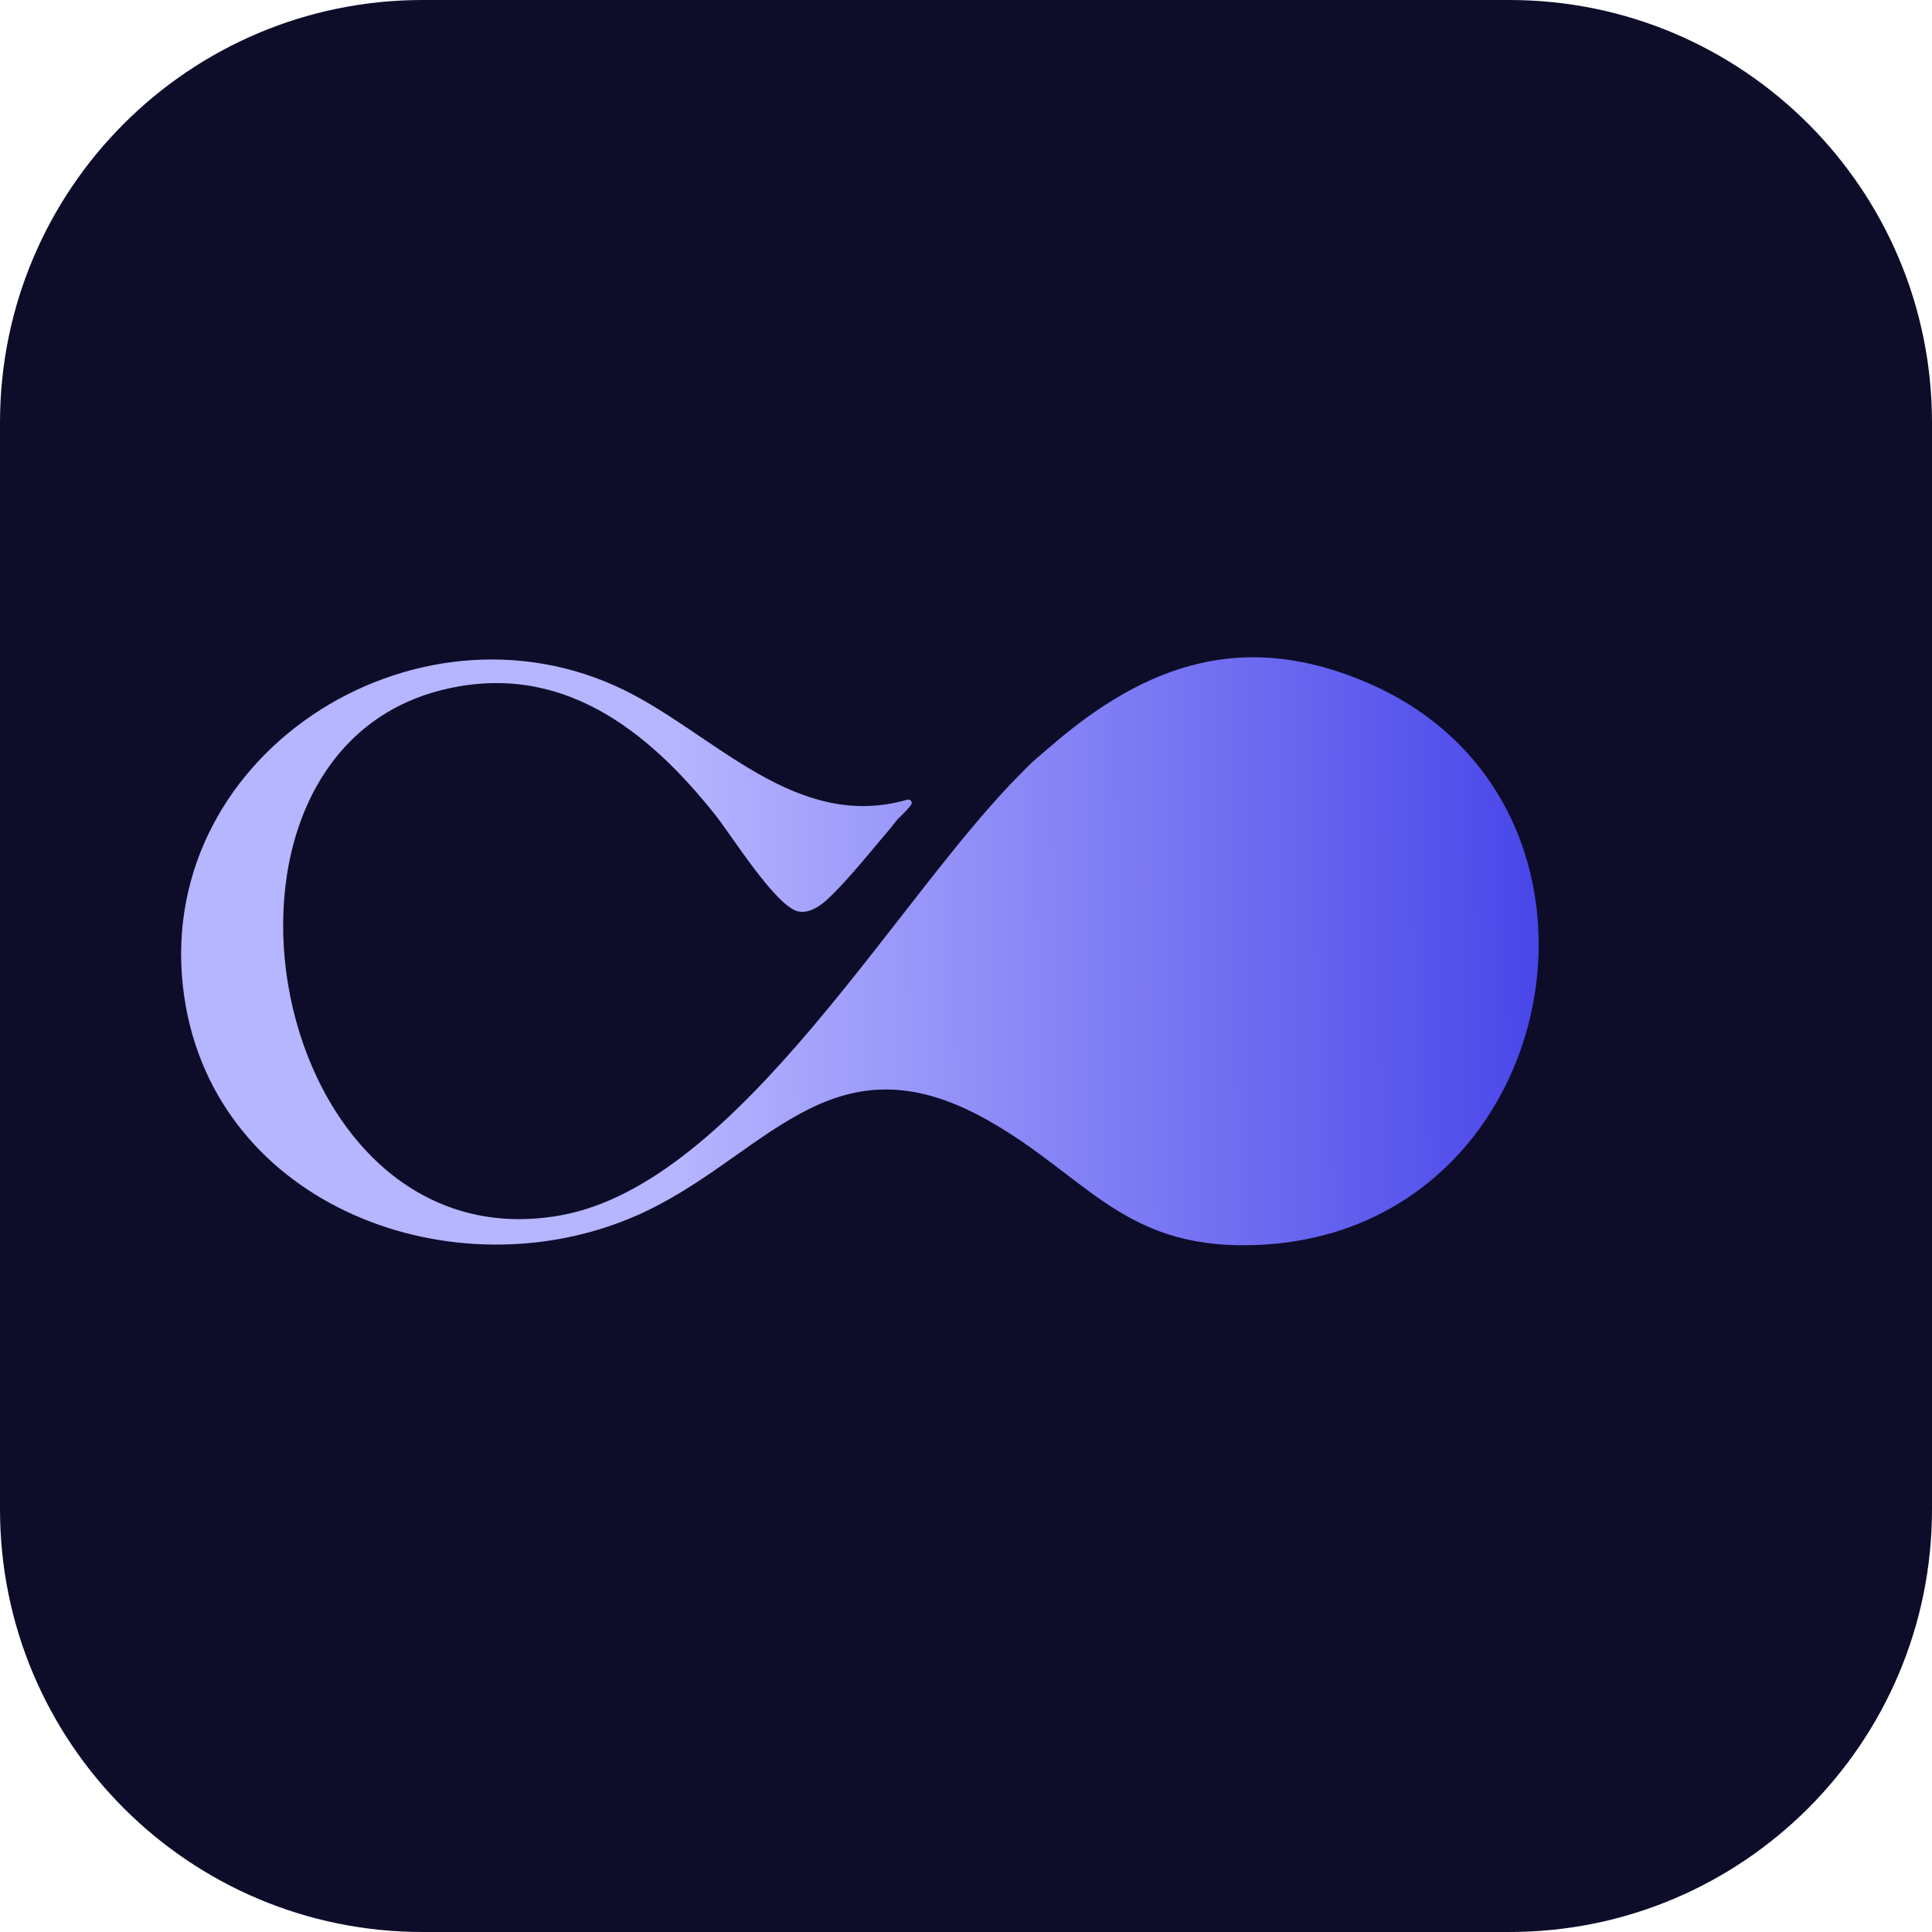
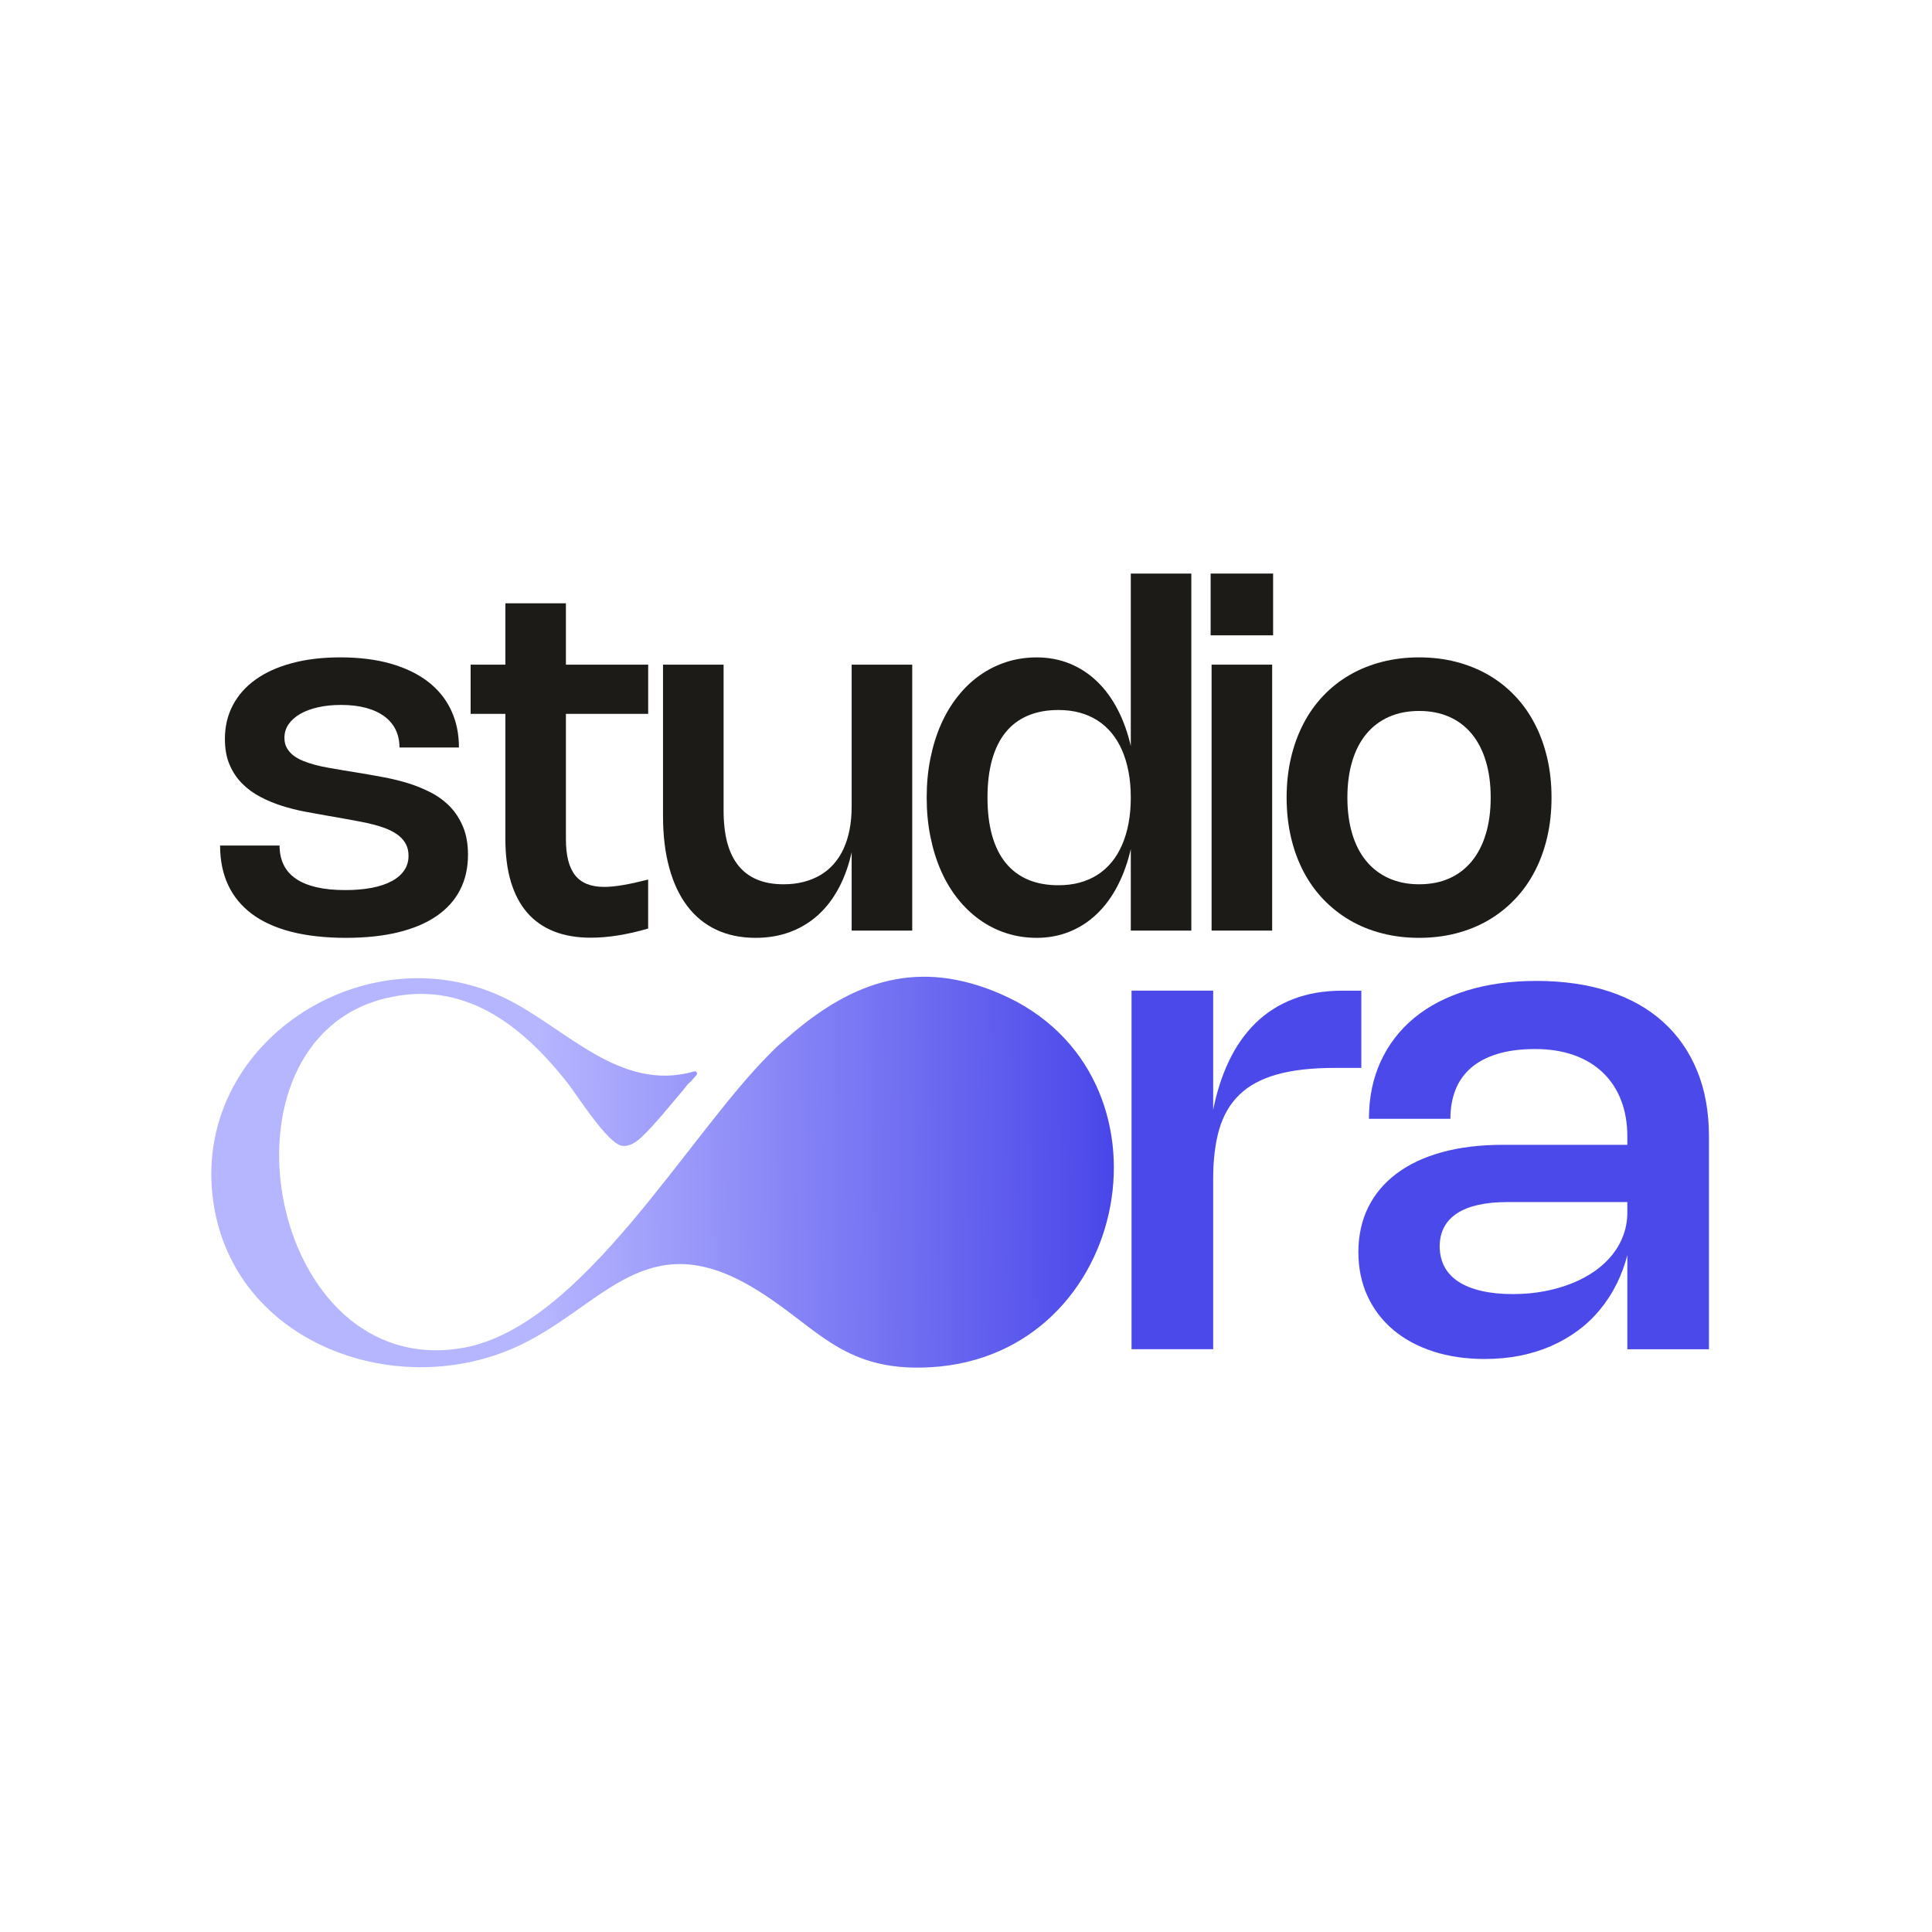
- <svg xmlns="http://www.w3.org/2000/svg" width="32" height="32" viewBox="0 0 32 32" fill="none">
-   <rect width="32" height="32" rx="7" fill="#0D0D2A" />
-   <g transform="translate(3 10.95) scale(0.722) translate(0 -14)">
-     <path d="M19.89 16.004C19.899 15.996 19.909 15.988 19.918 15.981C22.135 14.05 24.399 13.271 27.247 14.511C33.572 17.265 31.789 26.972 24.838 27.386C21.64 27.577 20.839 25.843 18.488 24.523C14.862 22.487 13.373 25.442 10.438 26.724C6.271 28.546 0.797 26.516 0.076 21.728C-0.753 16.219 5.352 12.289 10.183 14.674C12.258 15.699 14.11 17.914 16.662 17.179C16.731 17.159 16.788 17.238 16.746 17.297C16.652 17.426 16.485 17.583 16.439 17.625C16.43 17.634 16.424 17.641 16.418 17.65L16.309 17.788C16.309 17.788 16.306 17.793 16.304 17.796C15.877 18.295 15.324 18.993 14.864 19.43C14.686 19.601 14.428 19.791 14.167 19.745C13.661 19.655 12.632 18.007 12.27 17.549C10.704 15.571 8.703 13.995 6.003 14.658C-0.17 16.173 1.954 27.9 8.687 26.718C12.802 25.996 16.428 19.385 19.296 16.548C19.302 16.542 19.322 16.52 19.328 16.513C19.589 16.247 19.693 16.177 19.89 16.004Z" fill="url(#coraIcon)" />
+ <svg xmlns="http://www.w3.org/2000/svg" width="64" height="64" viewBox="0 0 64 64" fill="none">
+   <g transform="translate(7 19) scale(0.96)">
+     <path d="M6.189 3.109C6.697 3.254 7.125 3.46 7.475 3.729C7.825 3.998 8.091 4.325 8.272 4.71C8.454 5.094 8.545 5.525 8.545 6.002H6.493C6.493 5.778 6.45 5.575 6.364 5.395C6.277 5.214 6.149 5.06 5.979 4.933C5.808 4.805 5.598 4.706 5.346 4.637C5.095 4.568 4.806 4.533 4.479 4.533C4.19 4.533 3.925 4.56 3.684 4.614C3.442 4.669 3.236 4.745 3.064 4.845C2.892 4.945 2.759 5.065 2.664 5.203C2.57 5.342 2.523 5.496 2.523 5.665C2.523 5.799 2.55 5.915 2.604 6.013C2.658 6.112 2.733 6.198 2.828 6.273C2.924 6.348 3.037 6.412 3.167 6.464C3.298 6.517 3.439 6.564 3.59 6.604C3.741 6.644 3.901 6.678 4.068 6.706C4.237 6.733 4.405 6.763 4.574 6.793L5.186 6.893C5.438 6.935 5.704 6.982 5.983 7.035C6.262 7.088 6.536 7.156 6.807 7.24C7.078 7.325 7.337 7.432 7.586 7.561C7.834 7.69 8.052 7.851 8.239 8.045C8.426 8.24 8.576 8.473 8.689 8.745C8.801 9.017 8.857 9.336 8.857 9.702C8.857 10.16 8.765 10.566 8.58 10.922C8.396 11.277 8.125 11.577 7.768 11.821C7.412 12.065 6.971 12.251 6.447 12.379C5.922 12.507 5.319 12.57 4.636 12.57C3.954 12.57 3.296 12.5 2.755 12.36C2.214 12.22 1.762 12.015 1.4 11.744C1.038 11.473 0.765 11.141 0.58 10.747C0.396 10.353 0.303 9.899 0.303 9.386H2.355C2.355 9.633 2.401 9.852 2.493 10.044C2.584 10.235 2.725 10.396 2.913 10.527C3.101 10.657 3.338 10.755 3.623 10.822C3.907 10.889 4.241 10.922 4.623 10.922C4.968 10.922 5.274 10.895 5.544 10.843C5.813 10.79 6.041 10.713 6.228 10.612C6.416 10.511 6.558 10.387 6.657 10.241C6.756 10.095 6.805 9.93 6.805 9.743C6.805 9.591 6.777 9.459 6.72 9.348C6.663 9.237 6.584 9.14 6.485 9.057C6.385 8.973 6.265 8.902 6.126 8.84C5.988 8.779 5.835 8.726 5.668 8.68C5.501 8.634 5.325 8.594 5.137 8.559C4.95 8.525 4.758 8.489 4.561 8.453L3.945 8.345C3.718 8.306 3.473 8.262 3.212 8.212C2.951 8.162 2.692 8.096 2.434 8.014C2.176 7.933 1.929 7.83 1.693 7.706C1.457 7.583 1.248 7.431 1.067 7.248C0.885 7.067 0.74 6.85 0.632 6.599C0.523 6.348 0.469 6.05 0.469 5.706C0.469 5.276 0.561 4.888 0.744 4.541C0.927 4.194 1.19 3.898 1.533 3.654C1.875 3.41 2.293 3.222 2.786 3.09C3.278 2.958 3.834 2.892 4.453 2.892C5.102 2.892 5.681 2.964 6.188 3.108L6.189 3.109Z" fill="#1C1B17" />
+     <path d="M8.948 4.841V3.143H15.075V4.841H8.948ZM14.024 12.488C13.695 12.54 13.386 12.565 13.098 12.565C12.615 12.565 12.191 12.493 11.824 12.348C11.458 12.204 11.15 11.989 10.902 11.703C10.654 11.417 10.466 11.062 10.338 10.638C10.21 10.213 10.147 9.719 10.147 9.156V1.027H12.236V9.16C12.236 9.446 12.263 9.692 12.315 9.899C12.368 10.105 12.448 10.276 12.554 10.411C12.661 10.546 12.798 10.646 12.964 10.713C13.131 10.779 13.329 10.812 13.56 10.812C13.74 10.812 13.953 10.792 14.2 10.75C14.448 10.708 14.739 10.644 15.074 10.559V12.249C14.703 12.357 14.352 12.437 14.023 12.488L14.024 12.488Z" fill="#1C1B17" />
+     <path d="M22.096 3.143H24.186V12.32H22.096V9.569L22.109 9.561C22.006 10.038 21.856 10.463 21.659 10.836C21.462 11.21 21.222 11.524 20.939 11.781C20.656 12.038 20.333 12.233 19.97 12.368C19.607 12.503 19.211 12.57 18.783 12.57C18.273 12.57 17.819 12.476 17.422 12.289C17.026 12.101 16.692 11.829 16.422 11.471C16.151 11.113 15.944 10.673 15.802 10.151C15.659 9.63 15.587 9.037 15.587 8.374V3.143H17.677V8.166C17.677 8.594 17.719 8.966 17.803 9.284C17.888 9.601 18.017 9.867 18.191 10.081C18.364 10.295 18.58 10.455 18.838 10.561C19.095 10.668 19.398 10.722 19.745 10.722C19.995 10.722 20.225 10.695 20.436 10.64C20.647 10.586 20.84 10.508 21.015 10.405C21.189 10.303 21.344 10.175 21.479 10.022C21.613 9.869 21.726 9.693 21.818 9.494C21.909 9.294 21.979 9.072 22.026 8.828C22.073 8.584 22.096 8.318 22.096 8.033V3.143Z" fill="#1C1B17" />
+     <path d="M33.817 0V12.32H31.728V9.465L31.74 9.456C31.632 9.939 31.478 10.374 31.28 10.759C31.082 11.145 30.843 11.471 30.564 11.739C30.286 12.007 29.97 12.213 29.62 12.355C29.269 12.498 28.889 12.57 28.481 12.57C28.109 12.57 27.757 12.515 27.426 12.407C27.095 12.299 26.789 12.144 26.509 11.943C26.228 11.742 25.975 11.498 25.749 11.212C25.522 10.926 25.331 10.604 25.174 10.245C25.017 9.886 24.897 9.494 24.812 9.071C24.727 8.648 24.685 8.201 24.685 7.729C24.685 7.257 24.727 6.81 24.812 6.387C24.897 5.964 25.017 5.573 25.174 5.215C25.331 4.857 25.522 4.535 25.749 4.248C25.975 3.961 26.228 3.717 26.509 3.517C26.789 3.318 27.095 3.164 27.426 3.055C27.758 2.947 28.109 2.893 28.481 2.893C28.889 2.893 29.269 2.964 29.62 3.107C29.97 3.25 30.286 3.455 30.564 3.723C30.843 3.991 31.082 4.317 31.28 4.701C31.479 5.086 31.632 5.519 31.74 6.002L31.728 5.994V0H33.817ZM31.65 6.843C31.599 6.571 31.525 6.323 31.428 6.1C31.331 5.876 31.21 5.678 31.068 5.505C30.925 5.331 30.761 5.185 30.576 5.067C30.392 4.95 30.187 4.86 29.963 4.799C29.738 4.738 29.494 4.708 29.23 4.708C28.833 4.708 28.481 4.773 28.175 4.903C27.868 5.034 27.612 5.226 27.407 5.48C27.202 5.734 27.047 6.048 26.941 6.425C26.836 6.801 26.783 7.236 26.783 7.73C26.783 8.223 26.836 8.659 26.941 9.034C27.047 9.411 27.203 9.726 27.409 9.981C27.616 10.236 27.872 10.429 28.177 10.56C28.482 10.69 28.833 10.755 29.23 10.755C29.494 10.755 29.738 10.725 29.963 10.664C30.188 10.603 30.392 10.514 30.577 10.396C30.761 10.278 30.925 10.132 31.068 9.958C31.211 9.785 31.331 9.586 31.428 9.361C31.525 9.136 31.6 8.888 31.651 8.616C31.702 8.344 31.728 8.048 31.728 7.729C31.728 7.41 31.702 7.115 31.651 6.842L31.65 6.843Z" fill="#1C1B17" />
+     <path d="M36.639 2.131H34.483V0H36.639V2.131ZM36.606 12.32H34.516V3.143H36.606V12.32Z" fill="#1C1B17" />
+     <path d="M37.255 6.36C37.355 5.933 37.499 5.539 37.686 5.18C37.873 4.82 38.101 4.499 38.371 4.216C38.64 3.933 38.944 3.694 39.282 3.498C39.621 3.302 39.991 3.153 40.394 3.048C40.796 2.945 41.224 2.892 41.676 2.892C42.128 2.892 42.555 2.944 42.958 3.048C43.36 3.153 43.73 3.302 44.069 3.498C44.407 3.694 44.711 3.933 44.98 4.216C45.25 4.499 45.478 4.82 45.665 5.18C45.853 5.539 45.996 5.932 46.096 6.36C46.196 6.787 46.246 7.244 46.246 7.729C46.246 8.214 46.196 8.672 46.096 9.1C45.996 9.529 45.853 9.922 45.665 10.28C45.478 10.639 45.249 10.959 44.979 11.242C44.708 11.525 44.404 11.765 44.067 11.962C43.73 12.158 43.361 12.309 42.96 12.413C42.559 12.517 42.131 12.57 41.676 12.57C41.221 12.57 40.796 12.518 40.394 12.413C39.991 12.31 39.621 12.159 39.285 11.962C38.947 11.765 38.644 11.524 38.373 11.242C38.102 10.959 37.874 10.638 37.686 10.28C37.499 9.922 37.355 9.529 37.255 9.1C37.156 8.672 37.105 8.215 37.105 7.729C37.105 7.243 37.156 6.787 37.255 6.36H37.255ZM39.371 8.988C39.483 9.359 39.646 9.672 39.86 9.928C40.074 10.185 40.334 10.382 40.64 10.517C40.947 10.653 41.293 10.722 41.679 10.722C42.065 10.722 42.41 10.655 42.715 10.52C43.02 10.385 43.279 10.188 43.491 9.931C43.703 9.673 43.866 9.359 43.978 8.988C44.09 8.617 44.147 8.198 44.147 7.729C44.147 7.26 44.09 6.84 43.978 6.47C43.866 6.099 43.703 5.786 43.491 5.529C43.279 5.273 43.02 5.077 42.715 4.943C42.41 4.808 42.064 4.741 41.679 4.741C41.293 4.741 40.947 4.808 40.64 4.943C40.333 5.078 40.073 5.273 39.86 5.529C39.646 5.786 39.483 6.1 39.371 6.47C39.259 6.84 39.202 7.26 39.202 7.729C39.202 8.198 39.259 8.617 39.371 8.988Z" fill="#1C1B17" />
+     <path d="M19.89 16.004C19.899 15.996 19.909 15.988 19.918 15.981C22.135 14.05 24.399 13.271 27.247 14.511C33.572 17.265 31.789 26.972 24.838 27.386C21.64 27.577 20.839 25.843 18.488 24.523C14.862 22.487 13.373 25.442 10.438 26.724C6.271 28.546 0.797 26.516 0.076 21.728C-0.753 16.219 5.352 12.289 10.183 14.674C12.258 15.699 14.11 17.914 16.662 17.179C16.731 17.159 16.788 17.238 16.746 17.297C16.652 17.426 16.485 17.583 16.439 17.625C16.43 17.634 16.424 17.641 16.418 17.65L16.309 17.788C16.309 17.788 16.306 17.793 16.304 17.796C15.877 18.295 15.324 18.993 14.864 19.43C14.686 19.601 14.428 19.791 14.167 19.745C13.661 19.655 12.632 18.007 12.27 17.549C10.704 15.571 8.703 13.995 6.003 14.658C-0.17 16.173 1.954 27.9 8.687 26.718C12.802 25.996 16.428 19.385 19.296 16.548C19.302 16.542 19.322 16.52 19.328 16.513C19.589 16.247 19.693 16.177 19.89 16.004Z" fill="url(#paint0_linear_logo)" />
+     <path d="M34.571 26.765H31.754V14.392H34.571V18.578L34.554 18.589C34.677 17.942 34.861 17.358 35.107 16.839C35.352 16.319 35.66 15.878 36.03 15.515C36.4 15.152 36.835 14.874 37.334 14.682C37.834 14.489 38.401 14.393 39.038 14.393H39.683V17.058H38.757C37.961 17.058 37.293 17.135 36.757 17.288C36.22 17.442 35.79 17.675 35.469 17.99C35.147 18.304 34.917 18.701 34.779 19.18C34.641 19.658 34.571 20.223 34.571 20.874V26.766L34.571 26.765Z" fill="#4C49EA" />
+     <path d="M40.35 16.839C40.62 16.252 41.004 15.751 41.503 15.338C42.002 14.924 42.611 14.607 43.327 14.387C44.044 14.166 44.847 14.056 45.737 14.056C46.627 14.056 47.502 14.177 48.237 14.421C48.972 14.664 49.593 15.015 50.102 15.476C50.611 15.936 51.001 16.498 51.272 17.162C51.544 17.826 51.679 18.58 51.679 19.426V26.766H48.862V23.455H48.879C48.785 23.833 48.657 24.184 48.495 24.51C48.333 24.835 48.138 25.134 47.914 25.405C47.689 25.676 47.435 25.917 47.151 26.126C46.866 26.336 46.557 26.513 46.222 26.659C45.888 26.805 45.529 26.915 45.148 26.99C44.766 27.065 44.364 27.102 43.941 27.102C43.286 27.102 42.69 27.015 42.154 26.839C41.617 26.663 41.158 26.414 40.776 26.09C40.395 25.767 40.1 25.377 39.892 24.923C39.685 24.468 39.581 23.964 39.581 23.41C39.581 22.856 39.695 22.318 39.923 21.862C40.151 21.405 40.479 21.017 40.908 20.698C41.336 20.378 41.858 20.133 42.474 19.965C43.089 19.797 43.786 19.712 44.564 19.712H48.946V21.688H44.727C44.341 21.688 44.004 21.72 43.714 21.786C43.424 21.851 43.181 21.948 42.985 22.077C42.788 22.206 42.639 22.366 42.538 22.557C42.438 22.747 42.387 22.969 42.387 23.219C42.387 23.47 42.442 23.715 42.552 23.92C42.663 24.126 42.824 24.298 43.037 24.436C43.25 24.575 43.514 24.681 43.829 24.753C44.143 24.826 44.504 24.863 44.912 24.863C45.293 24.863 45.656 24.83 46 24.765C46.345 24.699 46.663 24.607 46.954 24.49C47.246 24.372 47.51 24.23 47.746 24.064C47.982 23.897 48.182 23.709 48.349 23.5C48.515 23.29 48.642 23.063 48.73 22.817C48.818 22.573 48.862 22.314 48.862 22.04V19.425C48.862 18.958 48.789 18.538 48.643 18.166C48.497 17.793 48.287 17.476 48.012 17.215C47.737 16.953 47.403 16.753 47.01 16.614C46.618 16.476 46.174 16.407 45.681 16.407C45.187 16.407 44.74 16.464 44.373 16.578C44.006 16.692 43.703 16.852 43.464 17.06C43.225 17.268 43.047 17.52 42.931 17.818C42.815 18.115 42.757 18.447 42.757 18.814H39.946C39.946 18.084 40.081 17.426 40.35 16.839H40.35Z" fill="#4C49EA" />
  </g>
  <defs>
-     <linearGradient id="coraIcon" x1="-0.006" y1="20.44" x2="37.74" y2="20.19" gradientUnits="userSpaceOnUse">
+     <linearGradient id="paint0_linear_logo" x1="-0.006" y1="20.44" x2="37.74" y2="20.19" gradientUnits="userSpaceOnUse">
      <stop offset="0.3" stop-color="#B6B5FF" />
      <stop offset="0.86" stop-color="#423FE8" />
    </linearGradient>
  </defs>
</svg>
